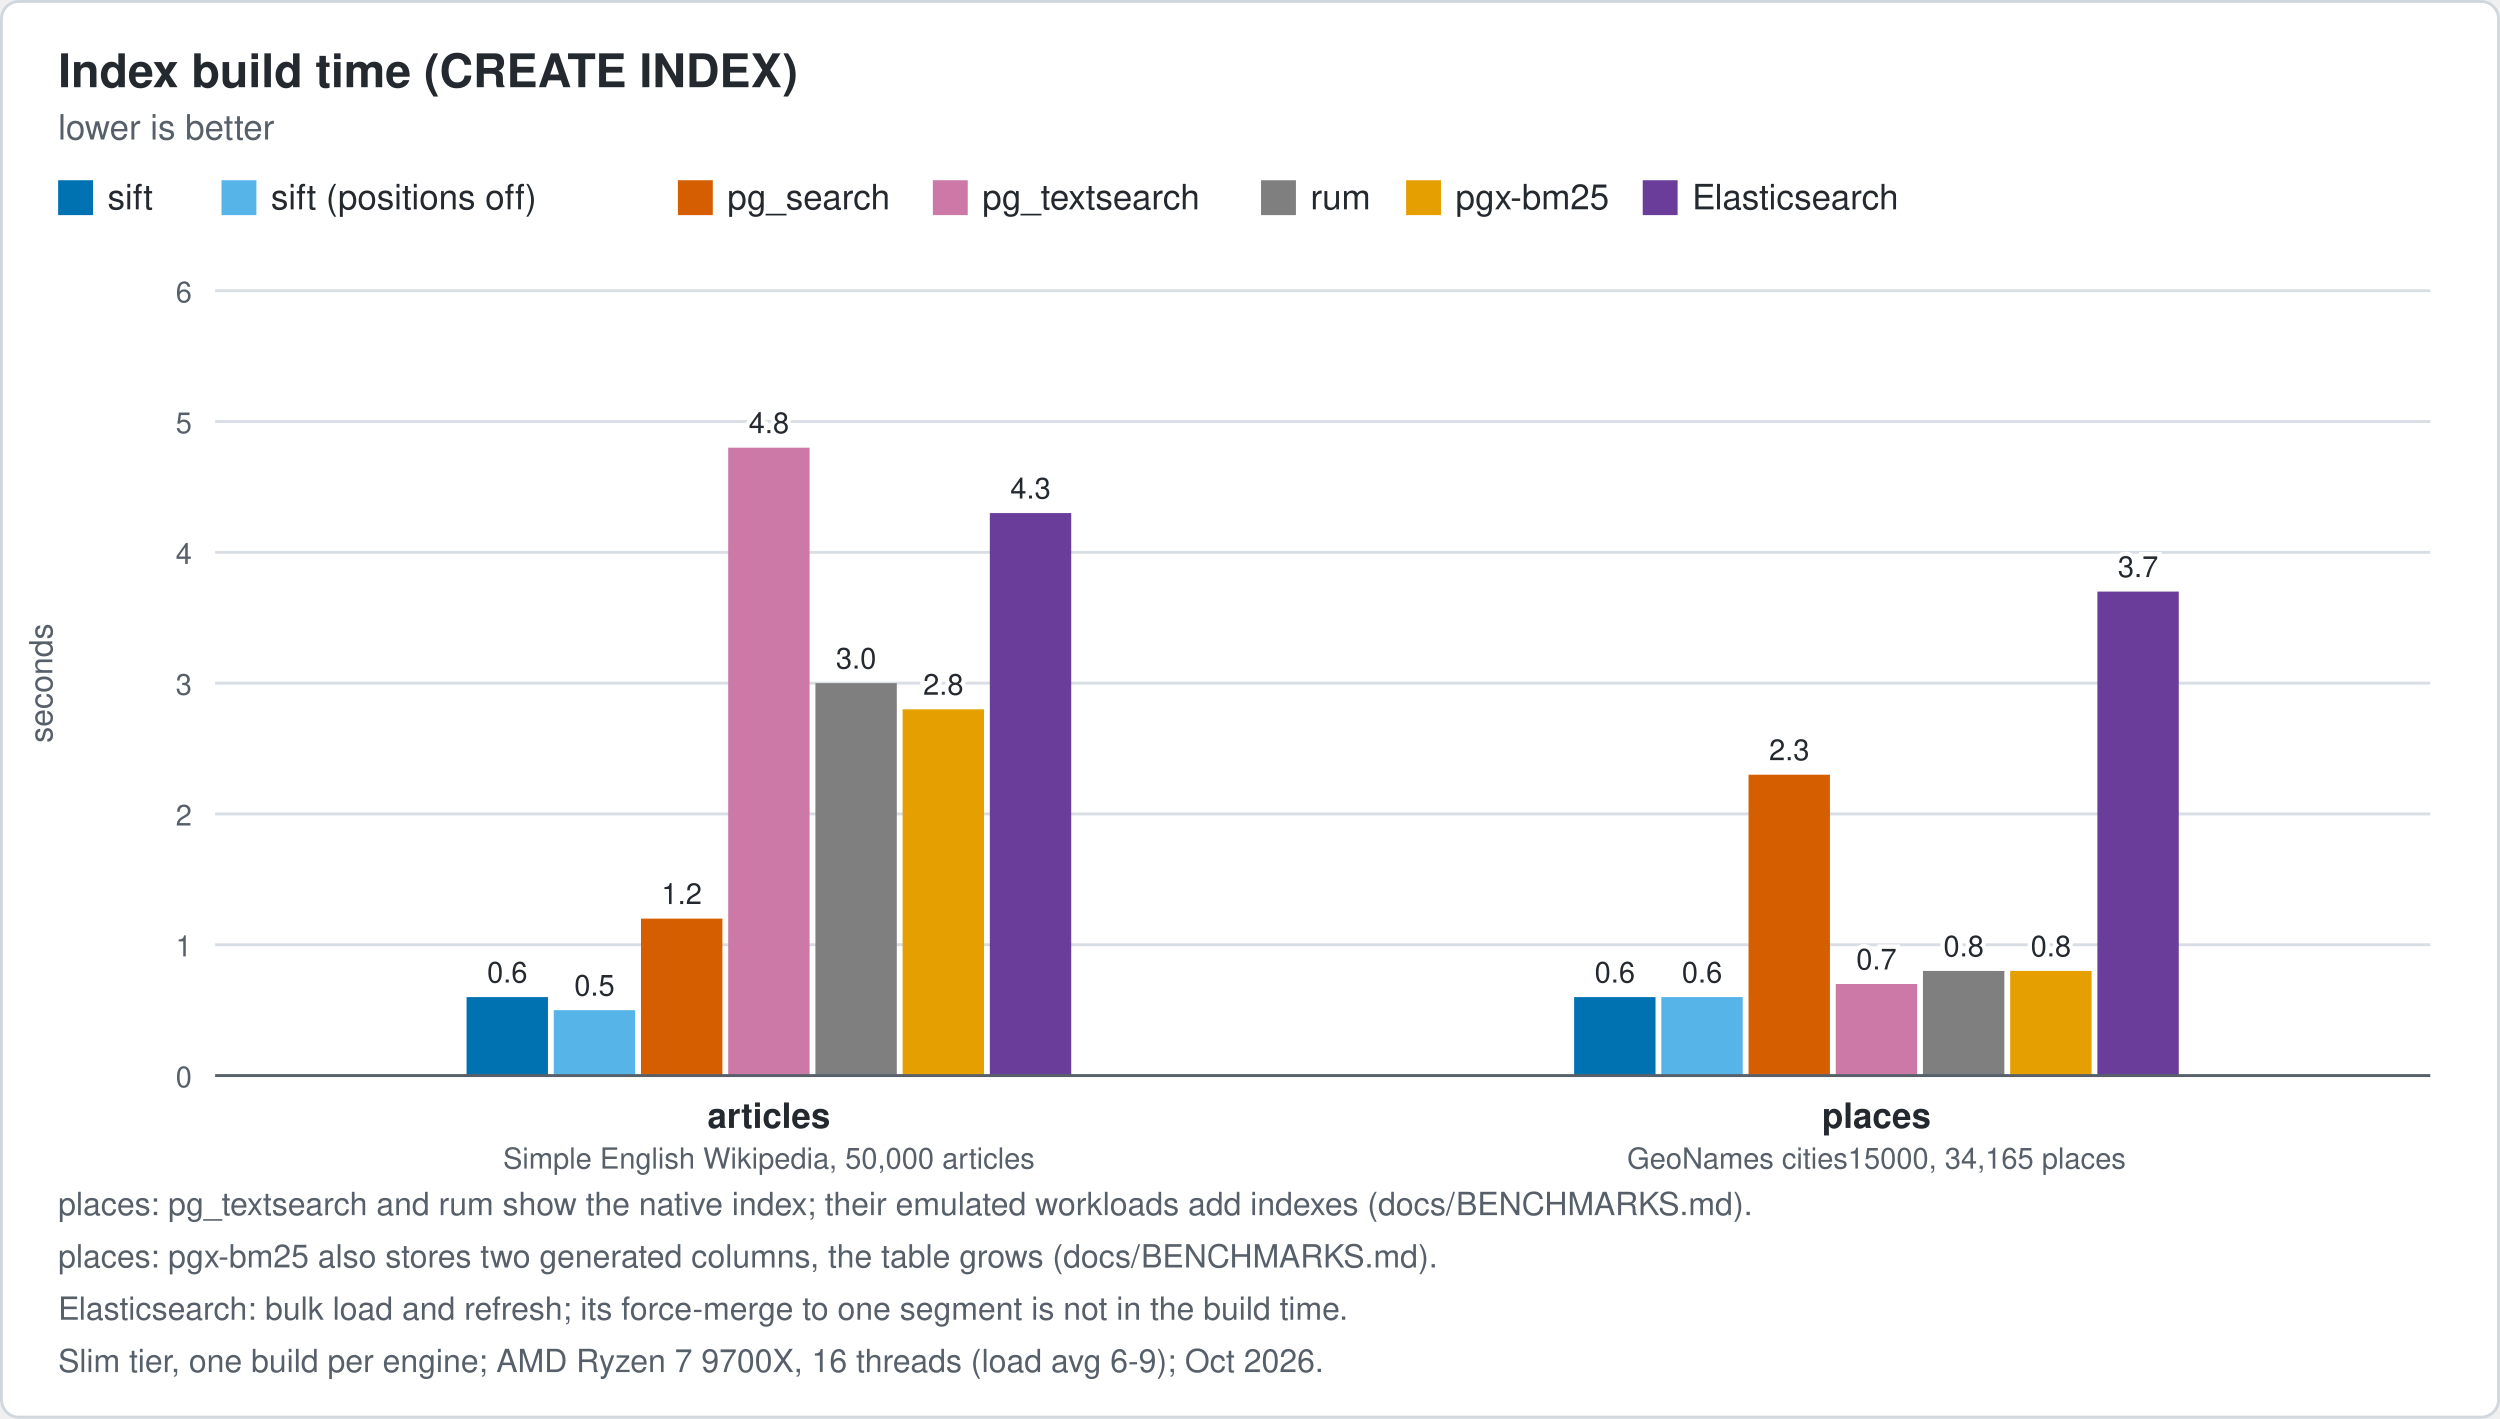
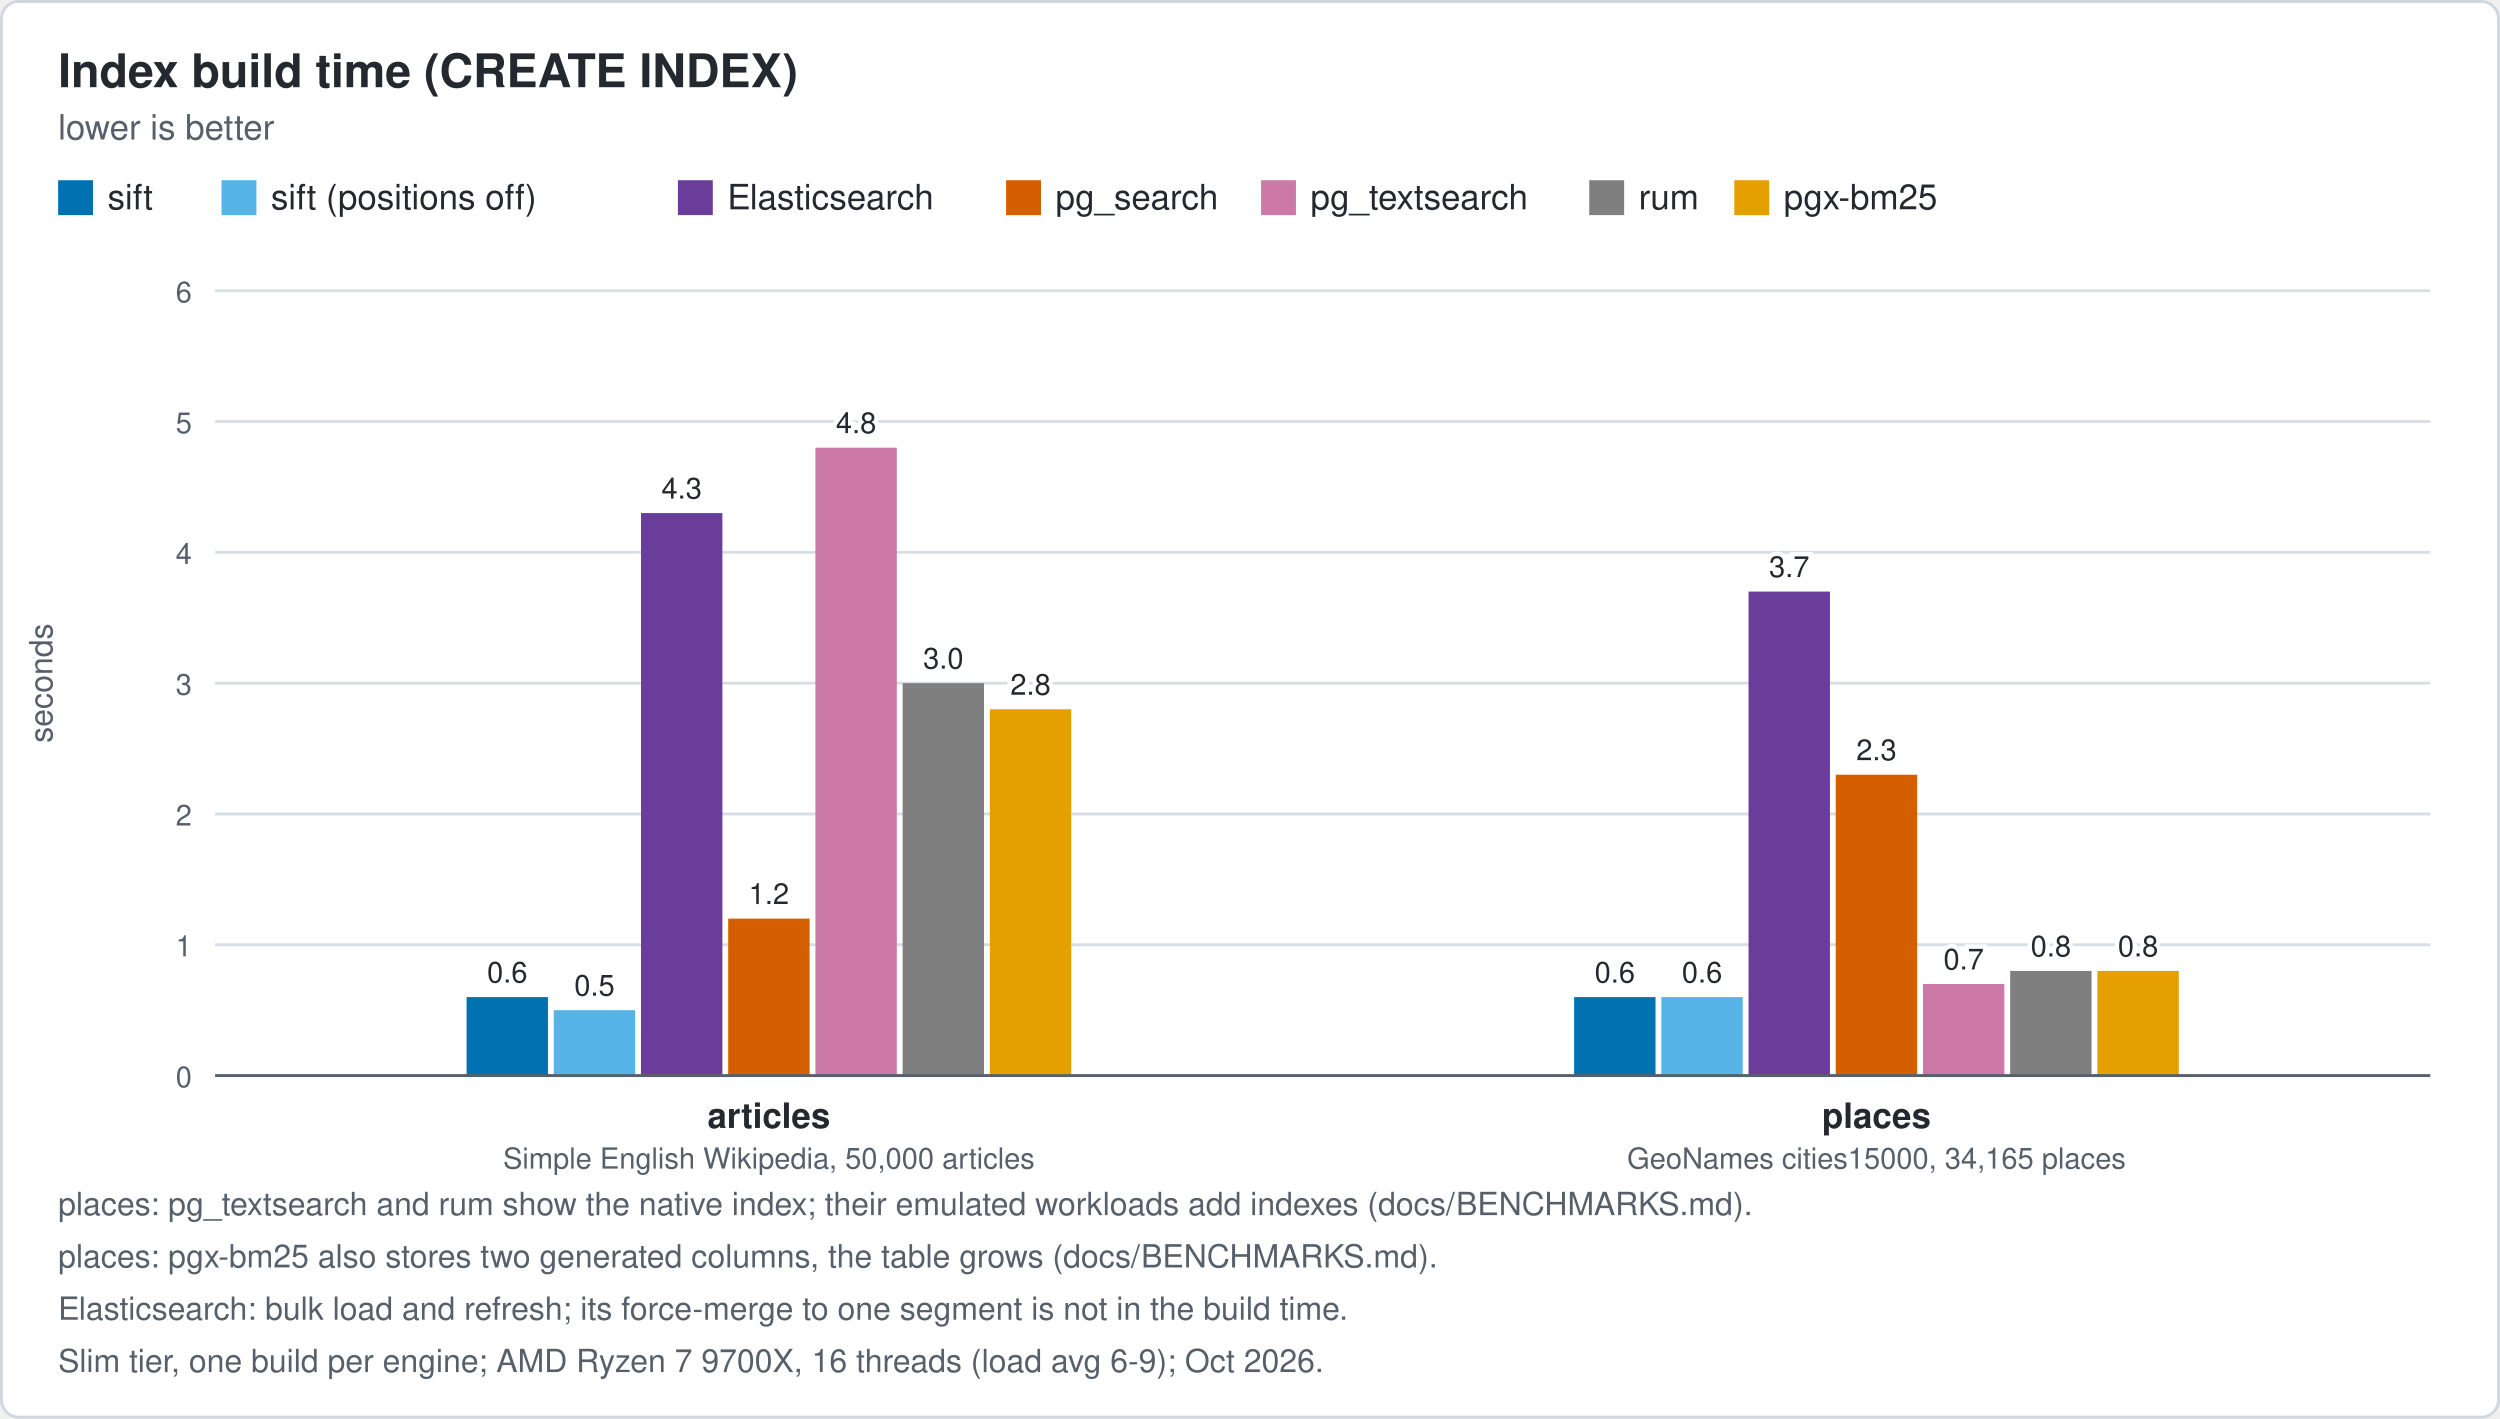
<svg xmlns="http://www.w3.org/2000/svg" width="860" height="488" viewBox="0 0 860 488" role="img" aria-labelledby="t d" font-family="Helvetica, Arial, sans-serif">
  <rect x="0.5" y="0.5" width="859" height="487" rx="6" fill="#ffffff" stroke="#d0d7de" />
  <text x="20" y="30" font-size="16" text-anchor="start" fill="#24292f" font-weight="bold">Index build time (CREATE INDEX)</text>
  <text x="20" y="48" font-size="12" text-anchor="start" fill="#57606a">lower is better</text>
  <rect x="20" y="62" width="12" height="12" fill="#0072B2" />
  <text x="37" y="72" font-size="12" text-anchor="start" fill="#24292f">sift</text>
  <rect x="76.2" y="62" width="12" height="12" fill="#56B4E9" />
  <text x="93.2" y="72" font-size="12" text-anchor="start" fill="#24292f">sift (positions off)</text>
-   <rect x="233.2" y="62" width="12" height="12" fill="#D55E00" />
-   <text x="250.2" y="72" font-size="12" text-anchor="start" fill="#24292f">pg_search</text>
-   <rect x="320.9" y="62" width="12" height="12" fill="#CC79A7" />
-   <text x="337.9" y="72" font-size="12" text-anchor="start" fill="#24292f">pg_textsearch</text>
-   <rect x="433.8" y="62" width="12" height="12" fill="#7f7f7f" />
-   <text x="450.8" y="72" font-size="12" text-anchor="start" fill="#24292f">rum</text>
-   <rect x="483.7" y="62" width="12" height="12" fill="#E69F00" />
-   <text x="500.7" y="72" font-size="12" text-anchor="start" fill="#24292f">pgx-bm25</text>
-   <rect x="565.1" y="62" width="12" height="12" fill="#6A3D9A" />
-   <text x="582.1" y="72" font-size="12" text-anchor="start" fill="#24292f">Elasticsearch</text>
+   <rect x="233.2" y="62" width="12" height="12" fill="#6A3D9A" />
+   <text x="250.2" y="72" font-size="12" text-anchor="start" fill="#24292f">Elasticsearch</text>
+   <rect x="346.1" y="62" width="12" height="12" fill="#D55E00" />
+   <text x="363.1" y="72" font-size="12" text-anchor="start" fill="#24292f">pg_search</text>
+   <rect x="433.8" y="62" width="12" height="12" fill="#CC79A7" />
+   <text x="450.8" y="72" font-size="12" text-anchor="start" fill="#24292f">pg_textsearch</text>
+   <rect x="546.7" y="62" width="12" height="12" fill="#7f7f7f" />
+   <text x="563.7" y="72" font-size="12" text-anchor="start" fill="#24292f">rum</text>
+   <rect x="596.6" y="62" width="12" height="12" fill="#E69F00" />
+   <text x="613.6" y="72" font-size="12" text-anchor="start" fill="#24292f">pgx-bm25</text>
  <line x1="74" y1="370" x2="836" y2="370" stroke="#d8dee4" stroke-width="1" />
  <text x="66" y="374" font-size="10" text-anchor="end" fill="#57606a">0</text>
  <line x1="74" y1="325" x2="836" y2="325" stroke="#d8dee4" stroke-width="1" />
  <text x="66" y="329" font-size="10" text-anchor="end" fill="#57606a">1</text>
  <line x1="74" y1="280" x2="836" y2="280" stroke="#d8dee4" stroke-width="1" />
  <text x="66" y="284" font-size="10" text-anchor="end" fill="#57606a">2</text>
  <line x1="74" y1="235" x2="836" y2="235" stroke="#d8dee4" stroke-width="1" />
  <text x="66" y="239" font-size="10" text-anchor="end" fill="#57606a">3</text>
  <line x1="74" y1="190" x2="836" y2="190" stroke="#d8dee4" stroke-width="1" />
  <text x="66" y="194" font-size="10" text-anchor="end" fill="#57606a">4</text>
  <line x1="74" y1="145" x2="836" y2="145" stroke="#d8dee4" stroke-width="1" />
  <text x="66" y="149" font-size="10" text-anchor="end" fill="#57606a">5</text>
  <line x1="74" y1="100" x2="836" y2="100" stroke="#d8dee4" stroke-width="1" />
  <text x="66" y="104" font-size="10" text-anchor="end" fill="#57606a">6</text>
  <text transform="translate(18 235) rotate(-90)" font-size="11" text-anchor="middle" fill="#57606a">seconds</text>
  <rect x="160.5" y="343" width="28" height="27" fill="#0072B2" />
  <text x="174.5" y="338" font-size="10" text-anchor="middle" fill="#24292f" stroke="#ffffff" stroke-width="3" paint-order="stroke">0.6</text>
  <rect x="190.5" y="347.5" width="28" height="22.5" fill="#56B4E9" />
  <text x="204.5" y="342.5" font-size="10" text-anchor="middle" fill="#24292f" stroke="#ffffff" stroke-width="3" paint-order="stroke">0.5</text>
-   <rect x="220.5" y="316" width="28" height="54" fill="#D55E00" />
-   <text x="234.5" y="311" font-size="10" text-anchor="middle" fill="#24292f" stroke="#ffffff" stroke-width="3" paint-order="stroke">1.2</text>
-   <rect x="250.5" y="154" width="28" height="216" fill="#CC79A7" />
-   <text x="264.5" y="149" font-size="10" text-anchor="middle" fill="#24292f" stroke="#ffffff" stroke-width="3" paint-order="stroke">4.8</text>
-   <rect x="280.5" y="235" width="28" height="135" fill="#7f7f7f" />
-   <text x="294.5" y="230" font-size="10" text-anchor="middle" fill="#24292f" stroke="#ffffff" stroke-width="3" paint-order="stroke">3.0</text>
-   <rect x="310.5" y="244" width="28" height="126" fill="#E69F00" />
-   <text x="324.5" y="239" font-size="10" text-anchor="middle" fill="#24292f" stroke="#ffffff" stroke-width="3" paint-order="stroke">2.8</text>
-   <rect x="340.5" y="176.5" width="28" height="193.5" fill="#6A3D9A" />
-   <text x="354.5" y="171.5" font-size="10" text-anchor="middle" fill="#24292f" stroke="#ffffff" stroke-width="3" paint-order="stroke">4.3</text>
+   <rect x="220.5" y="176.5" width="28" height="193.5" fill="#6A3D9A" />
+   <text x="234.5" y="171.5" font-size="10" text-anchor="middle" fill="#24292f" stroke="#ffffff" stroke-width="3" paint-order="stroke">4.3</text>
+   <rect x="250.5" y="316" width="28" height="54" fill="#D55E00" />
+   <text x="264.5" y="311" font-size="10" text-anchor="middle" fill="#24292f" stroke="#ffffff" stroke-width="3" paint-order="stroke">1.2</text>
+   <rect x="280.5" y="154" width="28" height="216" fill="#CC79A7" />
+   <text x="294.5" y="149" font-size="10" text-anchor="middle" fill="#24292f" stroke="#ffffff" stroke-width="3" paint-order="stroke">4.8</text>
+   <rect x="310.5" y="235" width="28" height="135" fill="#7f7f7f" />
+   <text x="324.5" y="230" font-size="10" text-anchor="middle" fill="#24292f" stroke="#ffffff" stroke-width="3" paint-order="stroke">3.0</text>
+   <rect x="340.5" y="244" width="28" height="126" fill="#E69F00" />
+   <text x="354.5" y="239" font-size="10" text-anchor="middle" fill="#24292f" stroke="#ffffff" stroke-width="3" paint-order="stroke">2.8</text>
  <text x="264.5" y="388" font-size="12" text-anchor="middle" fill="#24292f" font-weight="bold">articles</text>
  <text x="264.5" y="402" font-size="10" text-anchor="middle" fill="#57606a">Simple English Wikipedia, 50,000 articles</text>
  <rect x="541.5" y="343" width="28" height="27" fill="#0072B2" />
  <text x="555.5" y="338" font-size="10" text-anchor="middle" fill="#24292f" stroke="#ffffff" stroke-width="3" paint-order="stroke">0.6</text>
  <rect x="571.5" y="343" width="28" height="27" fill="#56B4E9" />
  <text x="585.5" y="338" font-size="10" text-anchor="middle" fill="#24292f" stroke="#ffffff" stroke-width="3" paint-order="stroke">0.6</text>
-   <rect x="601.5" y="266.5" width="28" height="103.5" fill="#D55E00" />
-   <text x="615.5" y="261.5" font-size="10" text-anchor="middle" fill="#24292f" stroke="#ffffff" stroke-width="3" paint-order="stroke">2.3</text>
-   <rect x="631.5" y="338.5" width="28" height="31.5" fill="#CC79A7" />
-   <text x="645.5" y="333.5" font-size="10" text-anchor="middle" fill="#24292f" stroke="#ffffff" stroke-width="3" paint-order="stroke">0.7</text>
-   <rect x="661.5" y="334" width="28" height="36" fill="#7f7f7f" />
-   <text x="675.5" y="329" font-size="10" text-anchor="middle" fill="#24292f" stroke="#ffffff" stroke-width="3" paint-order="stroke">0.8</text>
-   <rect x="691.5" y="334" width="28" height="36" fill="#E69F00" />
+   <rect x="601.5" y="203.5" width="28" height="166.5" fill="#6A3D9A" />
+   <text x="615.5" y="198.5" font-size="10" text-anchor="middle" fill="#24292f" stroke="#ffffff" stroke-width="3" paint-order="stroke">3.7</text>
+   <rect x="631.5" y="266.5" width="28" height="103.5" fill="#D55E00" />
+   <text x="645.5" y="261.5" font-size="10" text-anchor="middle" fill="#24292f" stroke="#ffffff" stroke-width="3" paint-order="stroke">2.3</text>
+   <rect x="661.5" y="338.5" width="28" height="31.5" fill="#CC79A7" />
+   <text x="675.5" y="333.5" font-size="10" text-anchor="middle" fill="#24292f" stroke="#ffffff" stroke-width="3" paint-order="stroke">0.7</text>
+   <rect x="691.5" y="334" width="28" height="36" fill="#7f7f7f" />
  <text x="705.5" y="329" font-size="10" text-anchor="middle" fill="#24292f" stroke="#ffffff" stroke-width="3" paint-order="stroke">0.8</text>
-   <rect x="721.5" y="203.5" width="28" height="166.5" fill="#6A3D9A" />
-   <text x="735.5" y="198.5" font-size="10" text-anchor="middle" fill="#24292f" stroke="#ffffff" stroke-width="3" paint-order="stroke">3.7</text>
+   <rect x="721.5" y="334" width="28" height="36" fill="#E69F00" />
+   <text x="735.5" y="329" font-size="10" text-anchor="middle" fill="#24292f" stroke="#ffffff" stroke-width="3" paint-order="stroke">0.8</text>
  <text x="645.5" y="388" font-size="12" text-anchor="middle" fill="#24292f" font-weight="bold">places</text>
  <text x="645.5" y="402" font-size="10" text-anchor="middle" fill="#57606a">GeoNames cities15000, 34,165 places</text>
  <line x1="74" y1="370" x2="836" y2="370" stroke="#57606a" stroke-width="1" />
  <text x="20" y="454" font-size="11" text-anchor="start" fill="#57606a">Elasticsearch: bulk load and refresh; its force-merge to one segment is not in the build time.</text>
  <text x="20" y="436" font-size="11" text-anchor="start" fill="#57606a">places: pgx-bm25 also stores two generated columns, the table grows (docs/BENCHMARKS.md).</text>
  <text x="20" y="418" font-size="11" text-anchor="start" fill="#57606a">places: pg_textsearch and rum show the native index; their emulated workloads add indexes (docs/BENCHMARKS.md).</text>
  <text x="20" y="472" font-size="11" text-anchor="start" fill="#57606a">Slim tier, one build per engine; AMD Ryzen 7 9700X, 16 threads (load avg 6-9); Oct 2026.</text>
</svg>
